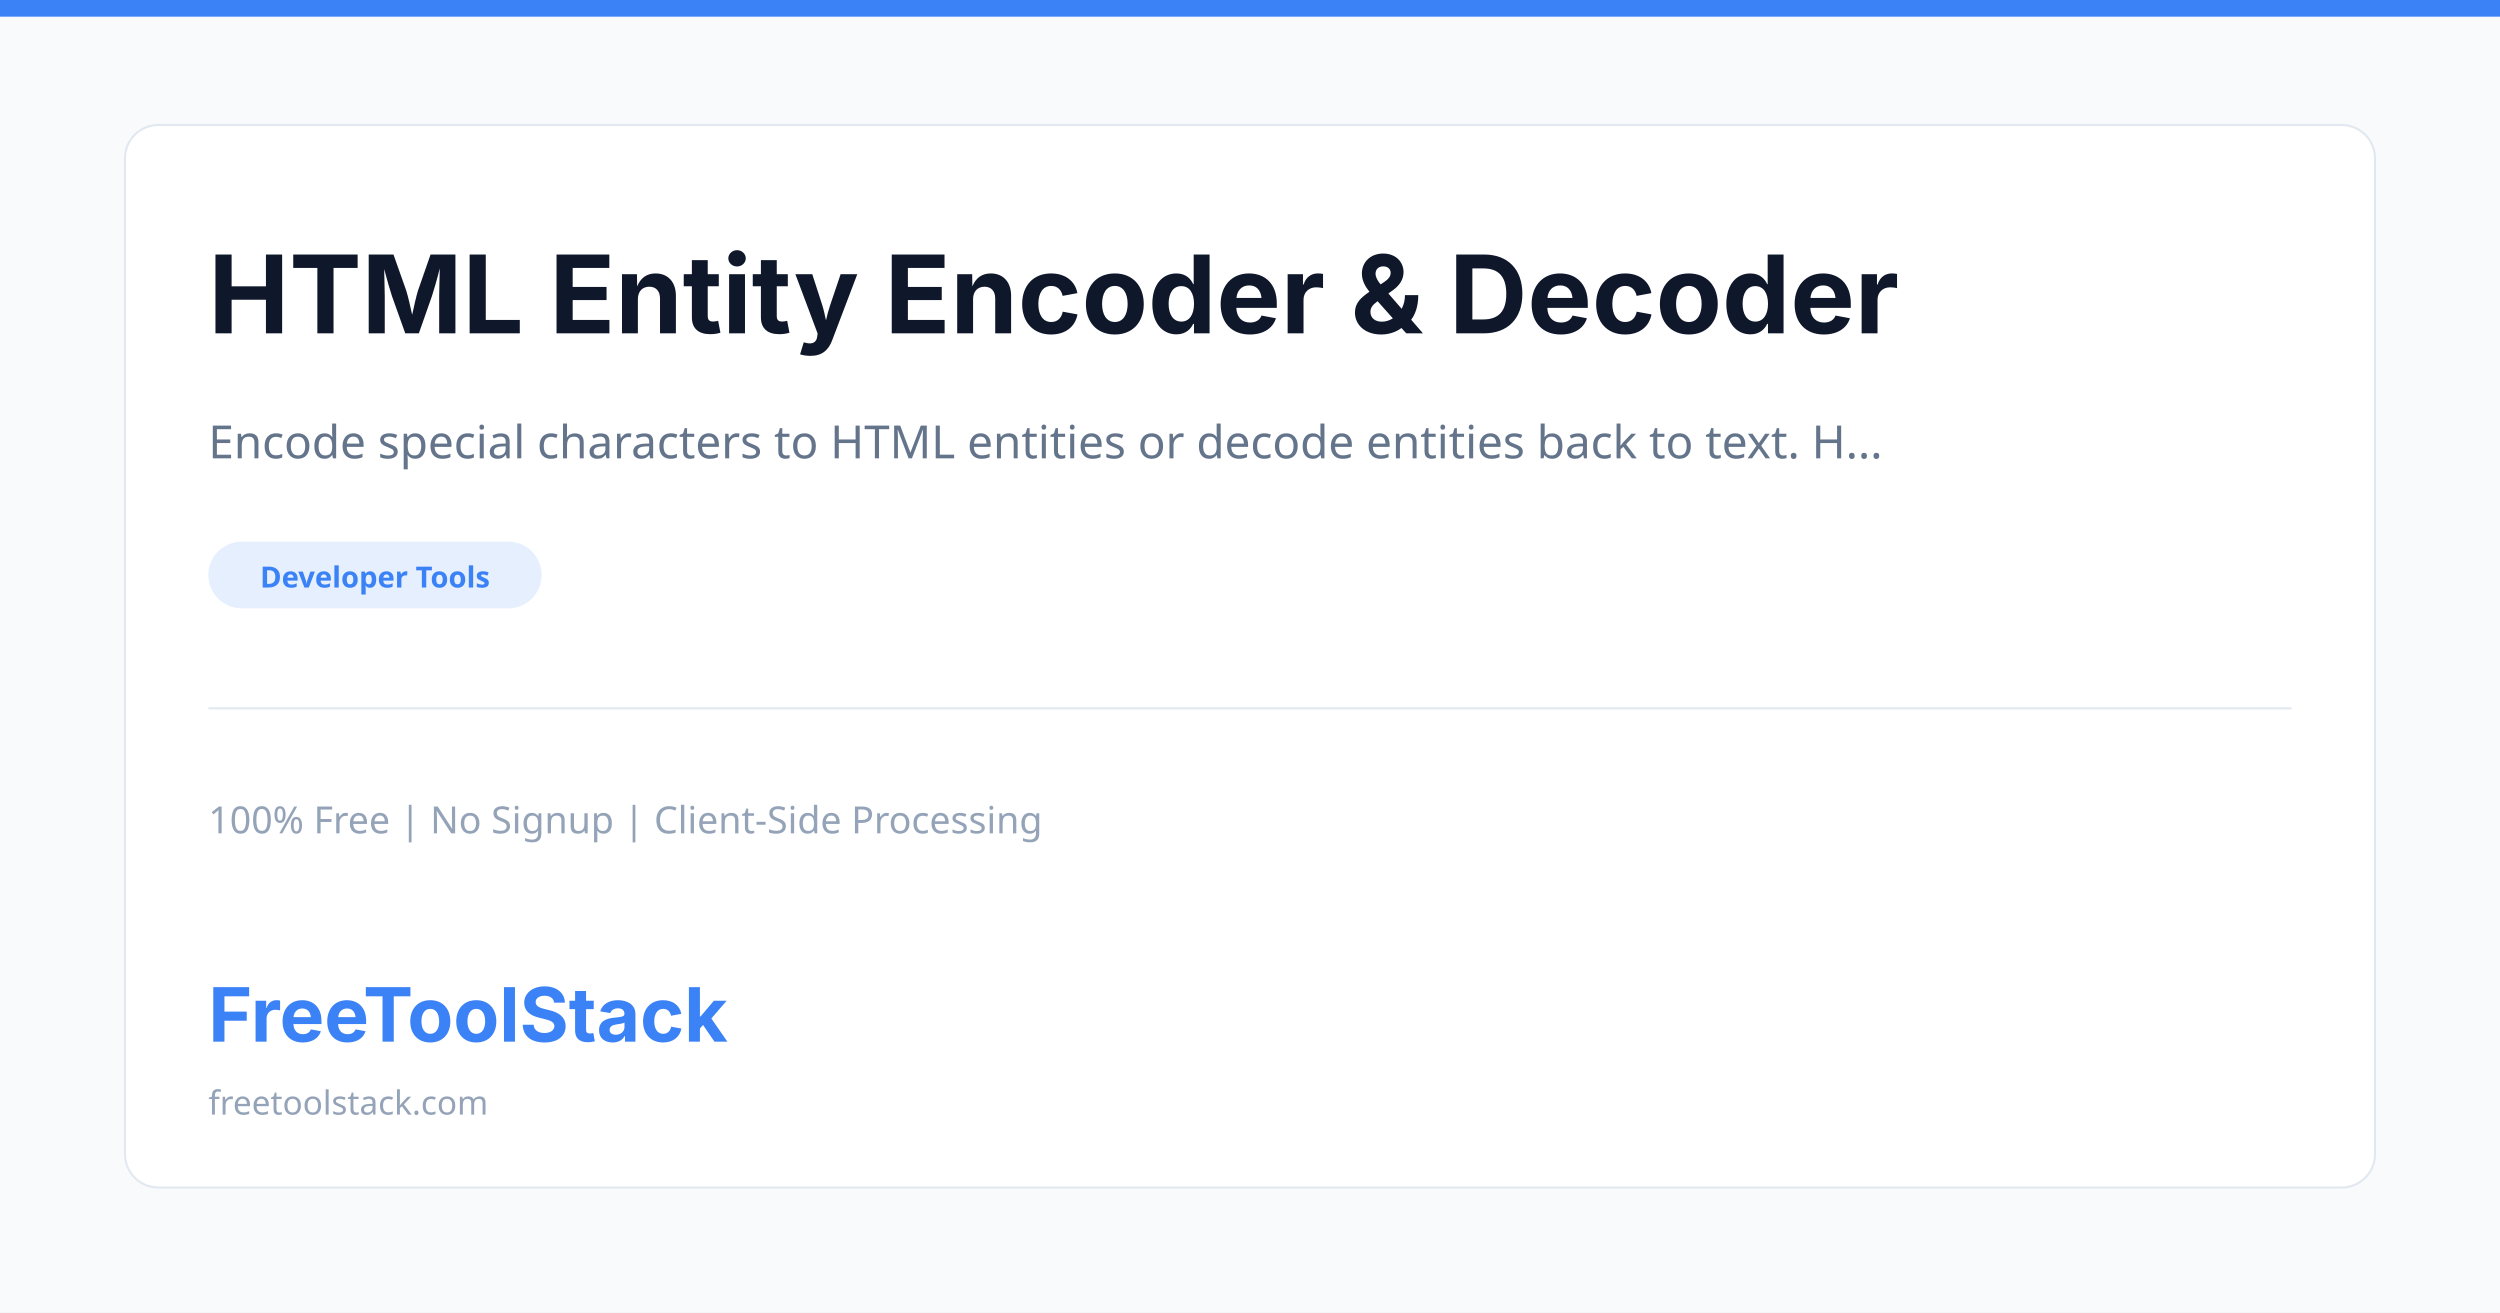
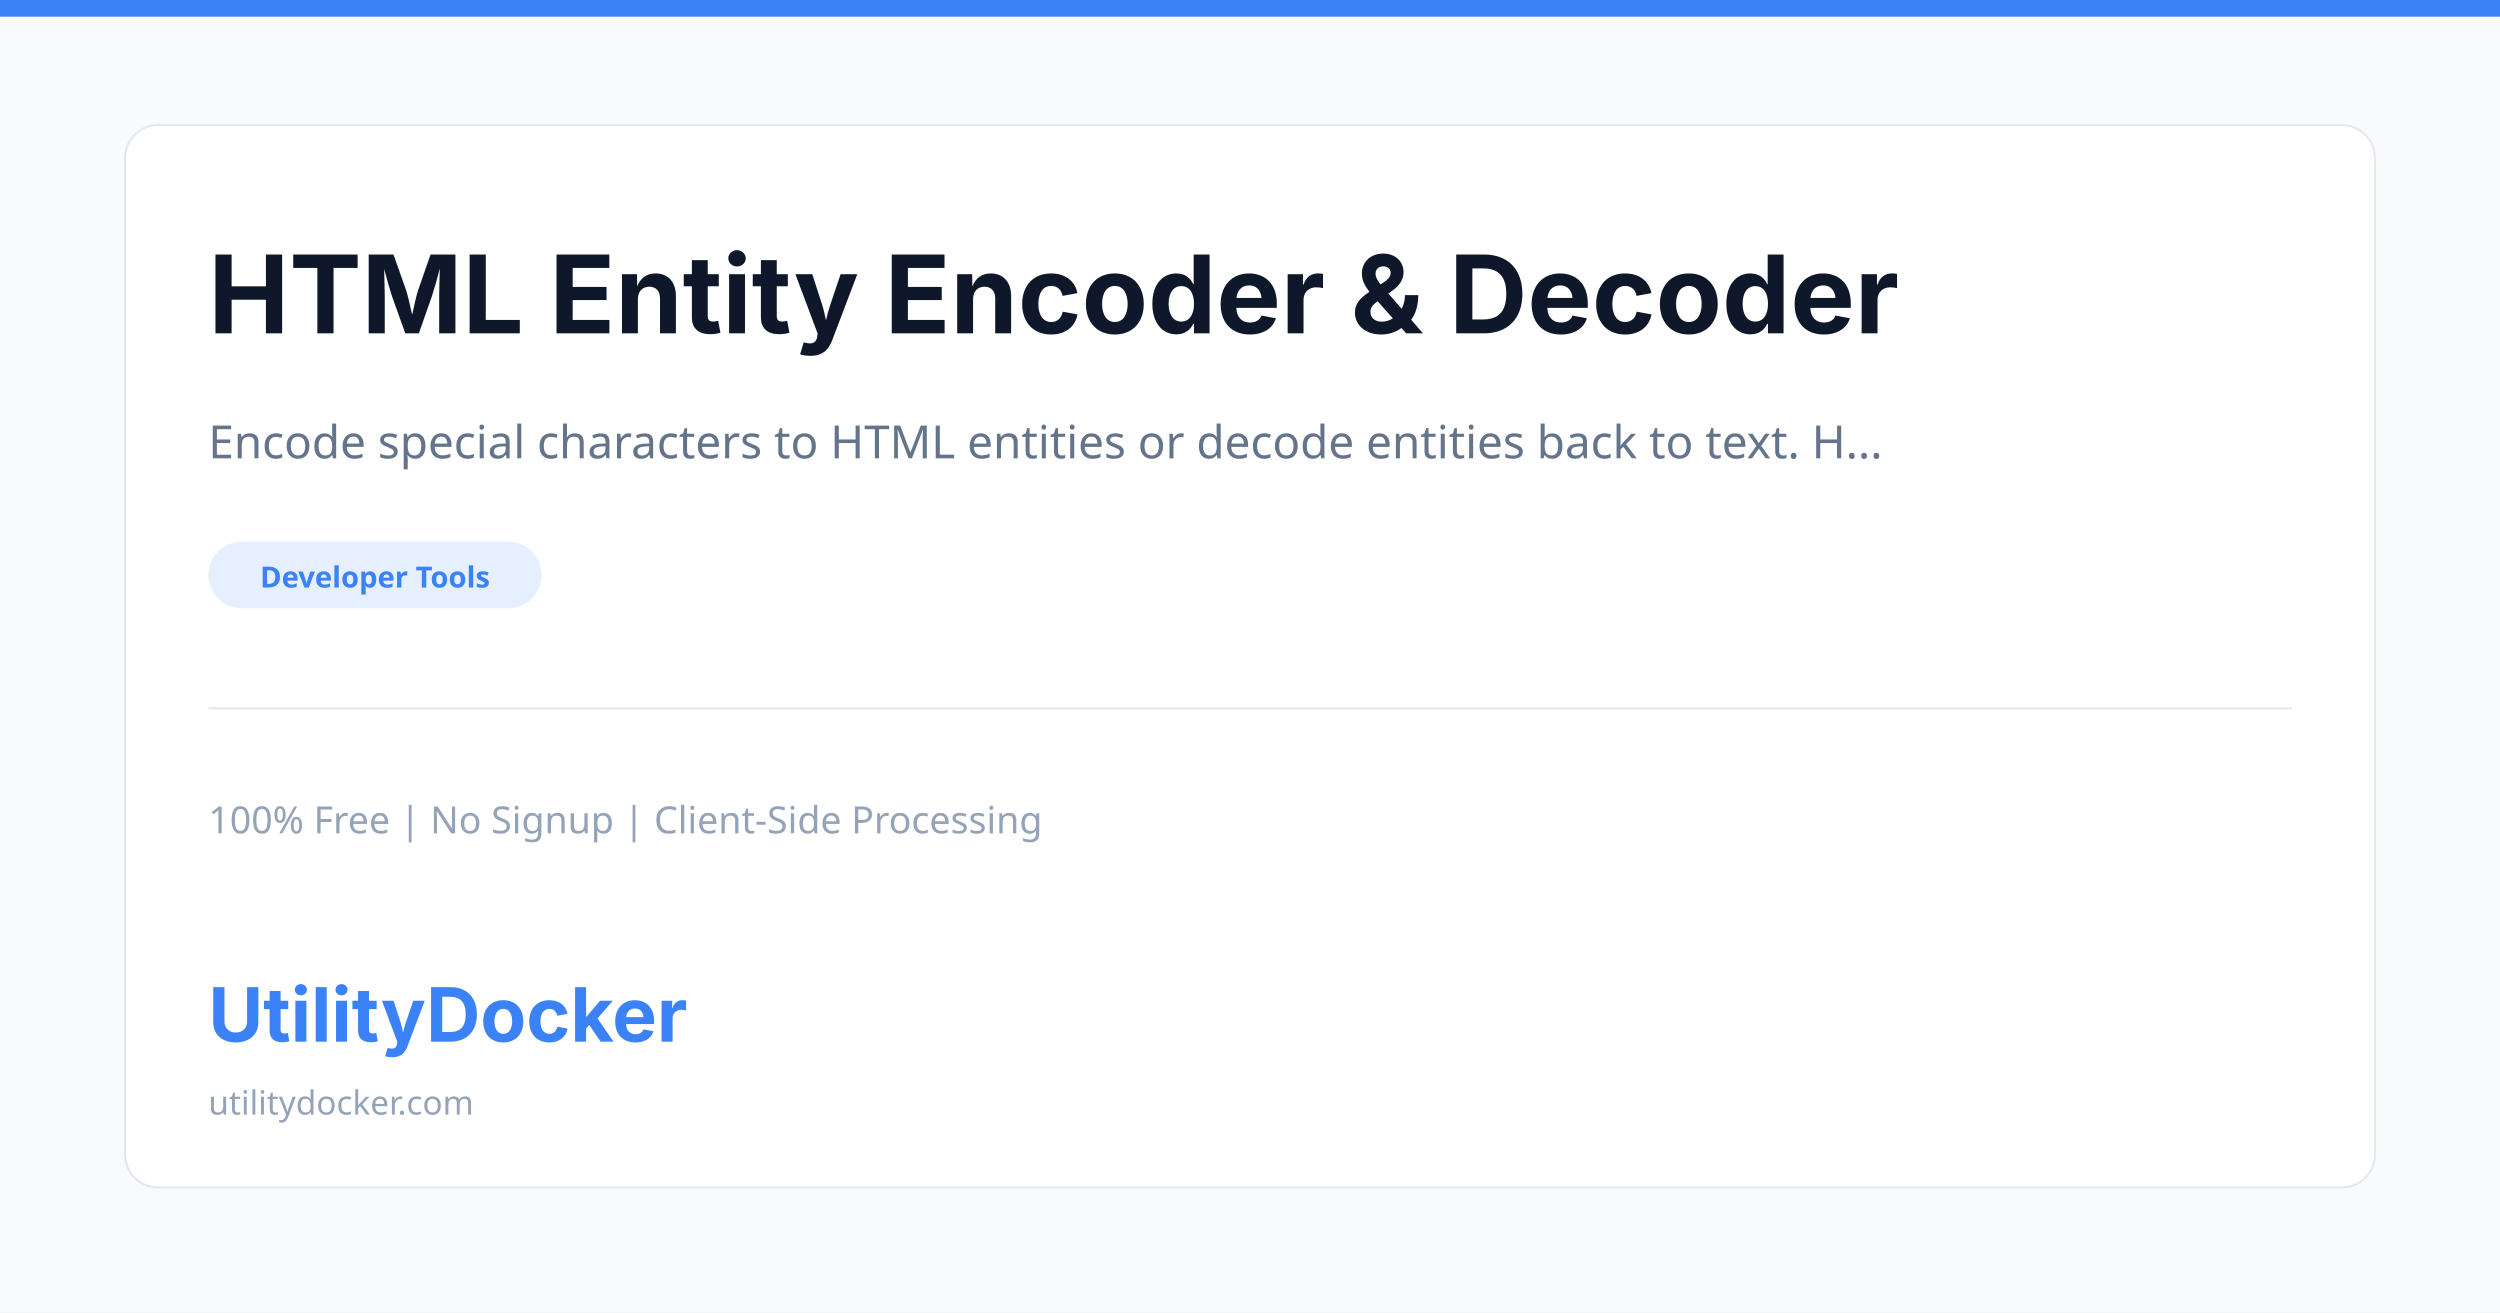
<svg xmlns="http://www.w3.org/2000/svg" width="1200" height="630" viewBox="0 0 1200 630">
  <rect width="1200" height="630" fill="#f8fafc" />
  <rect x="0" y="0" width="1200" height="8" fill="#3b82f6" />
  <rect x="60" y="60" width="1080" height="510" rx="16" fill="white" stroke="#e2e8f0" stroke-width="1" />
  <text x="100" y="160" font-family="system-ui, -apple-system, sans-serif" font-size="52" font-weight="bold" fill="#0f172a">HTML Entity Encoder &amp; Decoder</text>
  <text x="100" y="220" font-family="system-ui, sans-serif" font-size="22" fill="#64748b">Encode special characters to HTML entities or decode entities back to text. H...</text>
  <rect x="100" y="260" width="160" height="32" rx="16" fill="#3b82f620" />
  <text x="180" y="282" font-family="system-ui, sans-serif" font-size="14" font-weight="600" fill="#3b82f6" text-anchor="middle">Developer Tools</text>
  <line x1="100" y1="340" x2="1100" y2="340" stroke="#e2e8f0" stroke-width="1" />
  <text x="100" y="400" font-family="system-ui, sans-serif" font-size="18" fill="#94a3b8">100% Free | No Signup | Client-Side Processing</text>
-   <text x="100" y="500" font-family="system-ui, -apple-system, sans-serif" font-size="36" font-weight="bold" fill="#3b82f6">FreeToolStack</text>
-   <text x="100" y="535" font-family="system-ui, sans-serif" font-size="16" fill="#94a3b8">freetoolstack.com</text>
+   <text x="100" y="500" font-family="system-ui, -apple-system, sans-serif" font-size="36" font-weight="bold" fill="#3b82f6">UtilityDocker</text>
+   <text x="100" y="535" font-family="system-ui, sans-serif" font-size="16" fill="#94a3b8">utilitydocker.com</text>
</svg>
